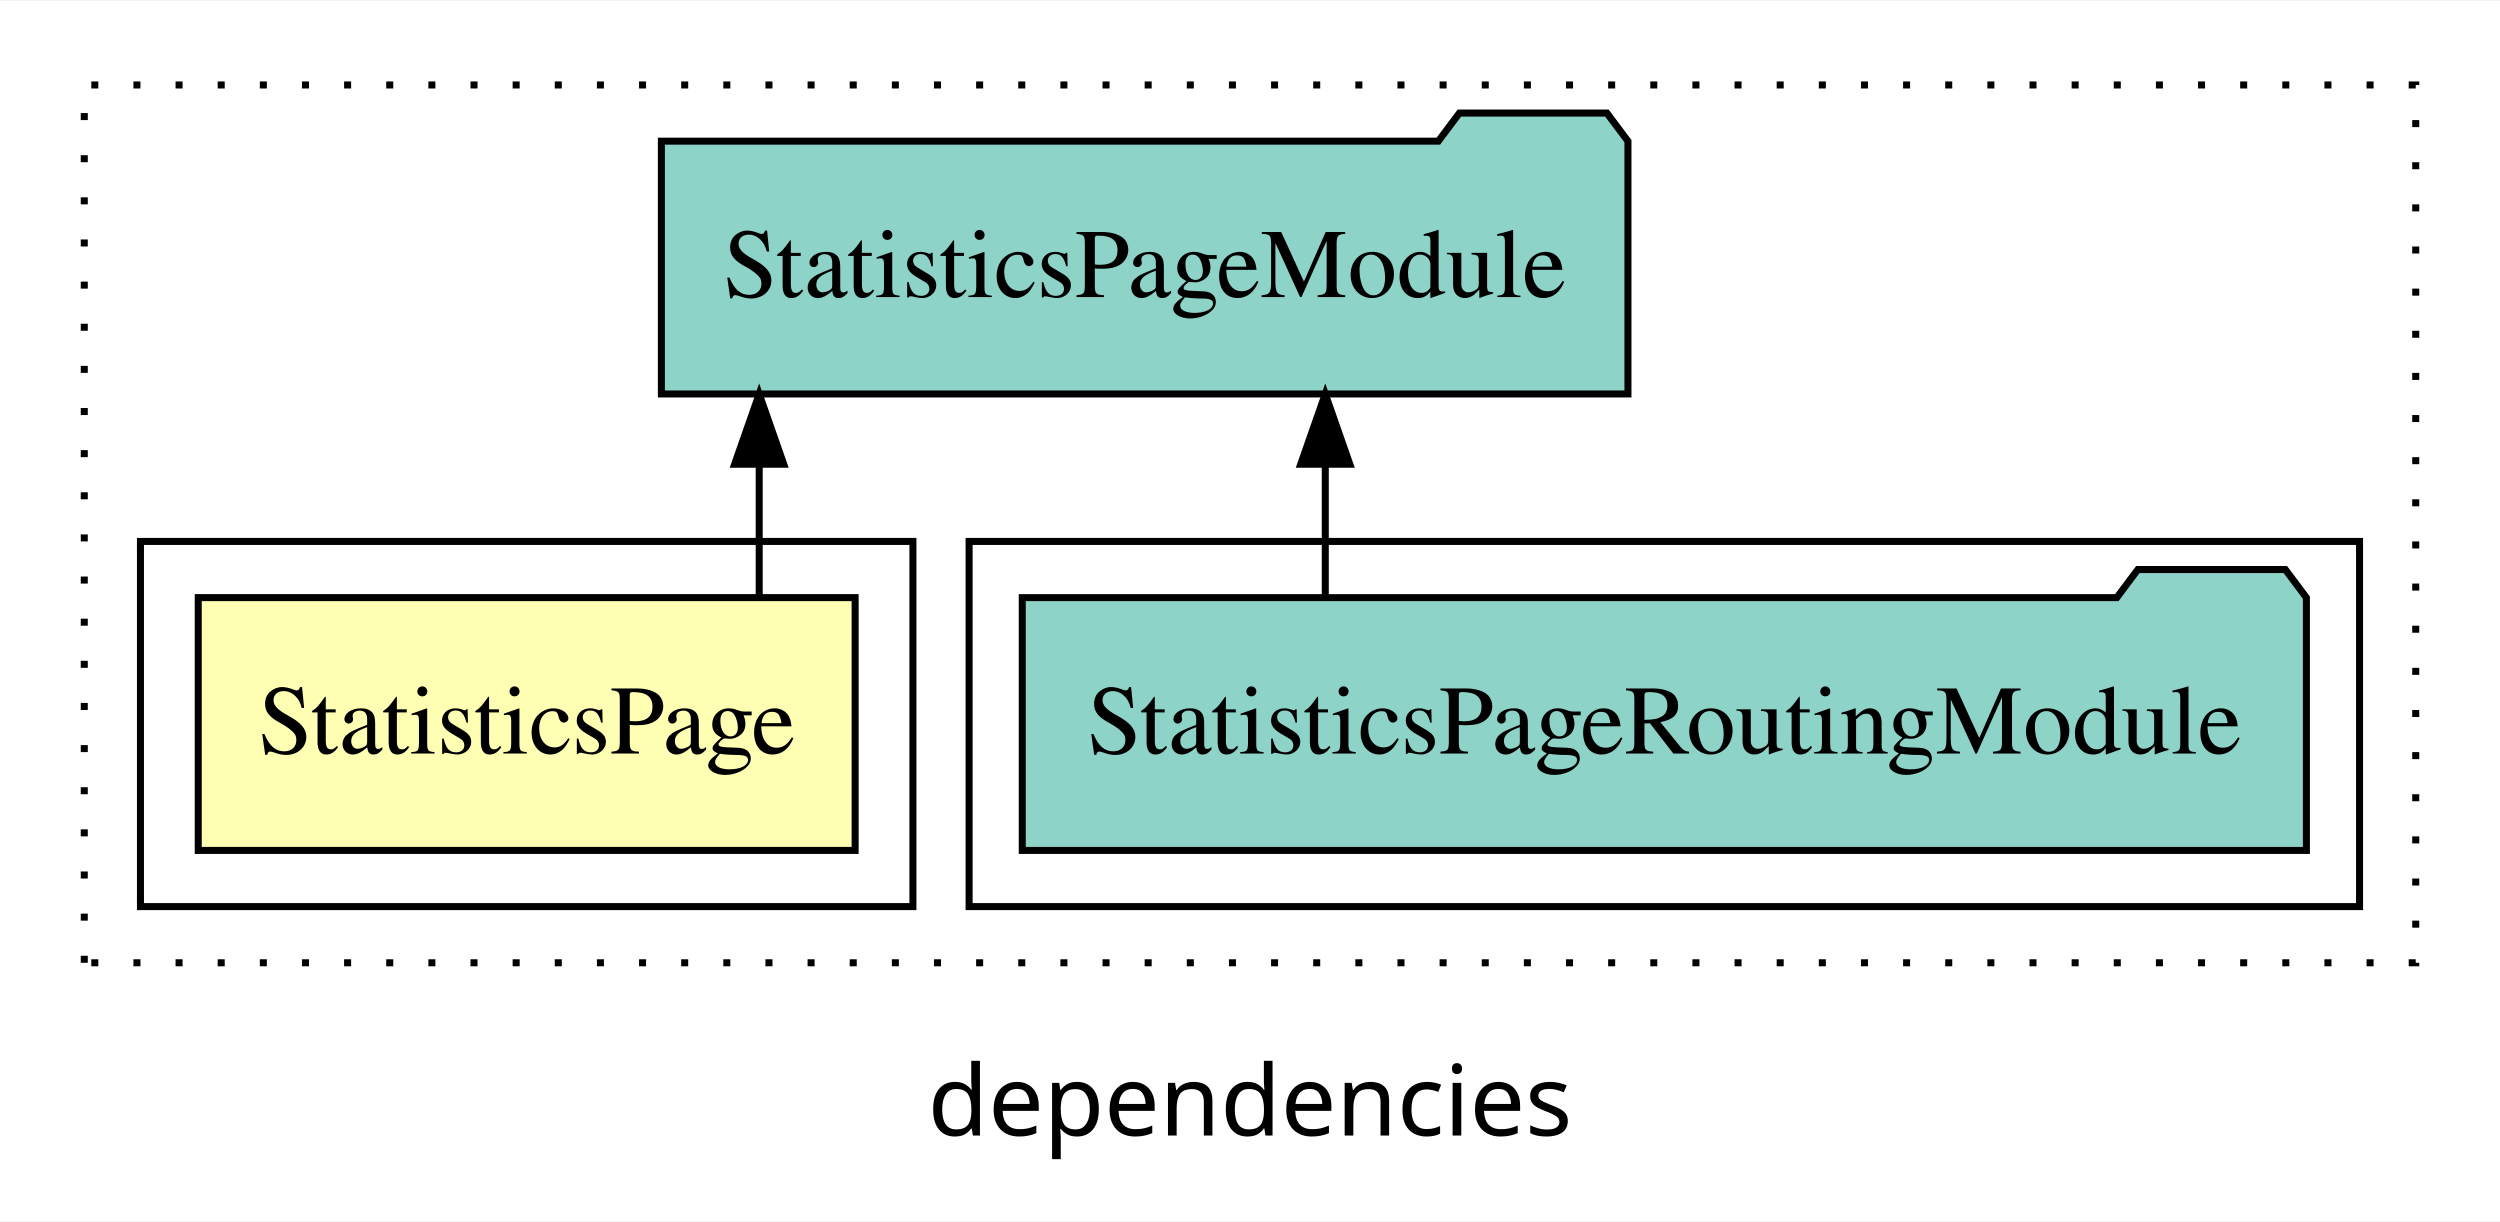
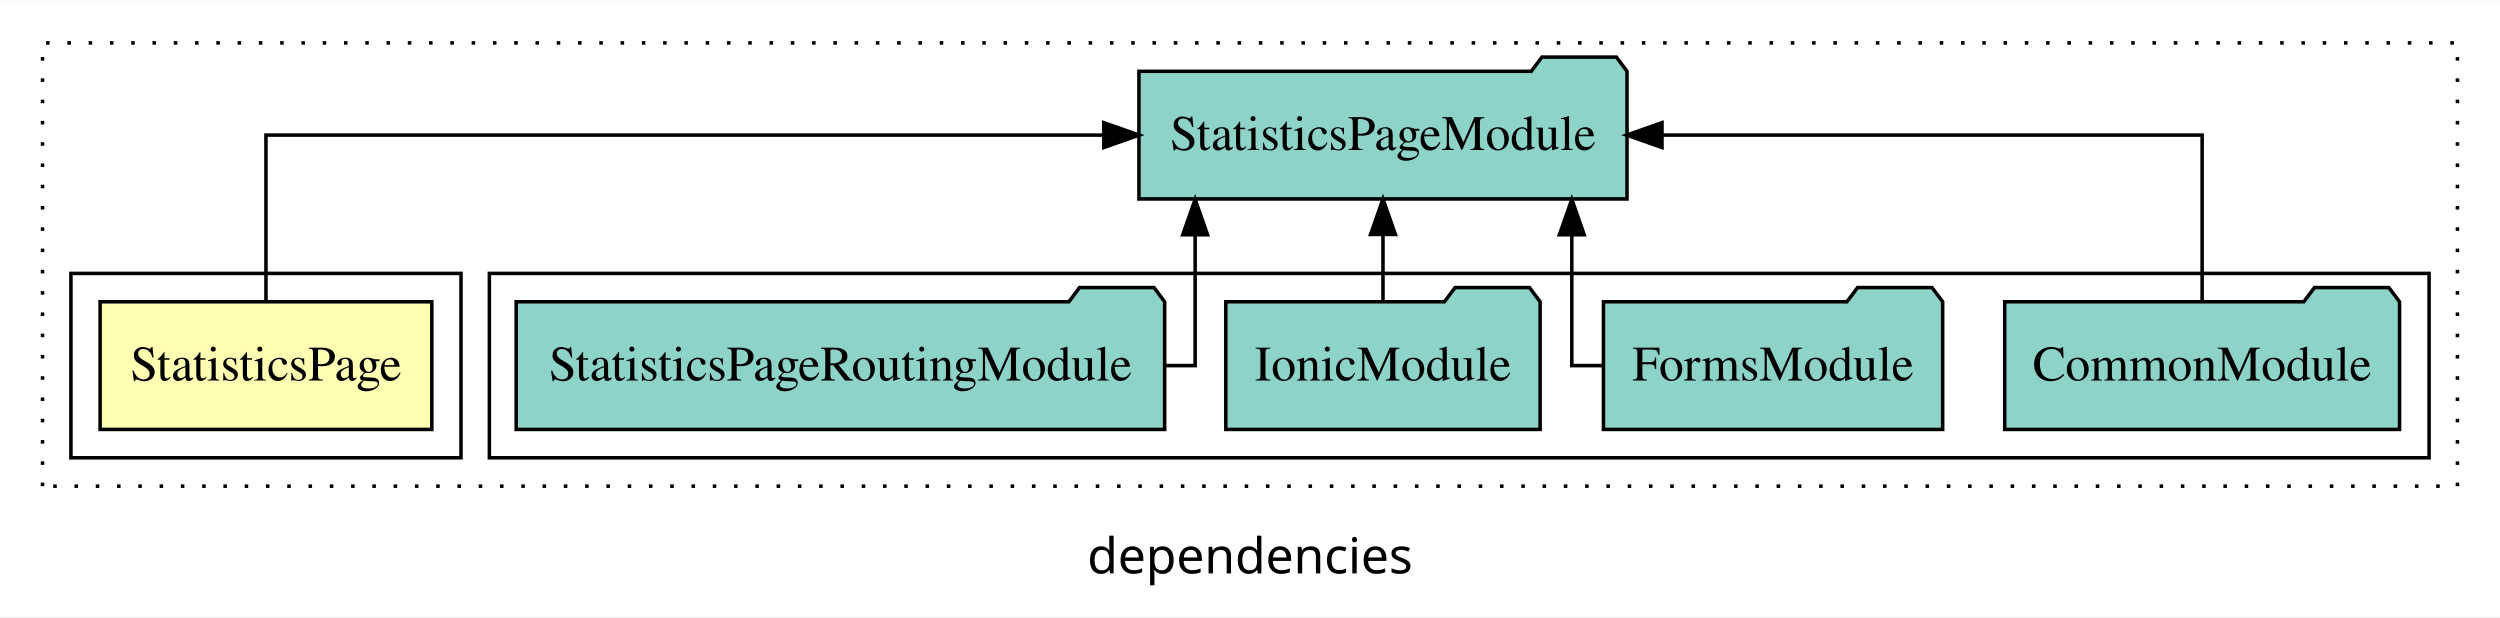
- <svg xmlns="http://www.w3.org/2000/svg" width="356pt" height="174pt" viewBox="0.00 0.00 356.00 173.80">
+ <svg xmlns="http://www.w3.org/2000/svg" width="705pt" height="174pt" viewBox="0.00 0.00 705.00 173.80">
  <g id="graph0" class="graph" transform="scale(1 1) rotate(0) translate(4 169.8)">
-     <polygon fill="white" stroke="transparent" points="-4,4 -4,-169.8 352,-169.8 352,4 -4,4" />
-     <text text-anchor="middle" x="174" y="-8.2" font-family="sans-serif" font-size="14.00">dependencies</text>
+     <polygon fill="white" stroke="transparent" points="-4,4 -4,-169.8 701,-169.8 701,4 -4,4" />
+     <text text-anchor="middle" x="348.5" y="-8.2" font-family="sans-serif" font-size="14.00">dependencies</text>
    <g id="clust1" class="cluster">
-       <polygon fill="none" stroke="black" stroke-dasharray="1,5" points="8,-32.8 8,-157.8 340,-157.8 340,-32.8 8,-32.8" />
+       <polygon fill="none" stroke="black" stroke-dasharray="1,5" points="8,-32.8 8,-157.8 689,-157.8 689,-32.8 8,-32.8" />
    </g>
    <g id="clust4" class="cluster">
-       <polygon fill="none" stroke="black" points="134,-40.8 134,-92.8 332,-92.8 332,-40.8 134,-40.8" />
+       <polygon fill="none" stroke="black" points="134,-40.8 134,-92.8 681,-92.8 681,-40.8 134,-40.8" />
    </g>
    <g id="clust2" class="cluster">
      <polygon fill="none" stroke="black" points="16,-40.8 16,-92.8 126,-92.8 126,-40.8 16,-40.8" />
    </g>
    <g id="node1" class="node">
      <polygon fill="#ffffb3" stroke="black" points="117.77,-84.8 24.23,-84.8 24.23,-48.8 117.77,-48.8 117.77,-84.8" />
      <text text-anchor="middle" x="71" y="-62.6" font-family="Times,serif" font-size="14.00">StatisticsPage</text>
    </g>
    <g id="node2" class="node">
-       <polygon fill="#8dd3c7" stroke="black" points="227.82,-149.8 224.82,-153.8 203.82,-153.8 200.82,-149.8 90.18,-149.8 90.18,-113.8 227.82,-113.8 227.82,-149.8" />
-       <text text-anchor="middle" x="159" y="-127.6" font-family="Times,serif" font-size="14.00">StatisticsPageModule</text>
+       <polygon fill="#8dd3c7" stroke="black" points="454.82,-149.8 451.82,-153.8 430.82,-153.8 427.82,-149.8 317.18,-149.8 317.18,-113.8 454.82,-113.8 454.82,-149.8" />
+       <text text-anchor="middle" x="386" y="-127.6" font-family="Times,serif" font-size="14.00">StatisticsPageModule</text>
    </g>
    <g id="edge1" class="edge">
-       <path fill="none" stroke="black" d="M104.11,-84.91C104.11,-84.91 104.11,-103.79 104.11,-103.79" />
-       <polygon fill="black" stroke="black" points="100.61,-103.79 104.11,-113.79 107.61,-103.79 100.61,-103.79" />
+       <path fill="none" stroke="black" d="M71,-84.91C71,-104.14 71,-131.8 71,-131.8 71,-131.8 307.26,-131.8 307.26,-131.8" />
+       <polygon fill="black" stroke="black" points="307.26,-135.3 317.26,-131.8 307.26,-128.3 307.26,-135.3" />
    </g>
    <g id="node3" class="node">
+       <polygon fill="#8dd3c7" stroke="black" points="672.67,-84.8 669.67,-88.8 648.67,-88.8 645.67,-84.8 561.33,-84.8 561.33,-48.8 672.67,-48.8 672.67,-84.8" />
+       <text text-anchor="middle" x="617" y="-62.6" font-family="Times,serif" font-size="14.00">CommonModule</text>
+     </g>
+     <g id="edge2" class="edge">
+       <path fill="none" stroke="black" d="M617,-84.91C617,-104.14 617,-131.8 617,-131.8 617,-131.8 464.68,-131.8 464.68,-131.8" />
+       <polygon fill="black" stroke="black" points="464.68,-128.3 454.68,-131.8 464.68,-135.3 464.68,-128.3" />
+     </g>
+     <g id="node4" class="node">
+       <polygon fill="#8dd3c7" stroke="black" points="543.83,-84.8 540.83,-88.8 519.83,-88.8 516.83,-84.8 448.17,-84.8 448.17,-48.8 543.83,-48.8 543.83,-84.8" />
+       <text text-anchor="middle" x="496" y="-62.6" font-family="Times,serif" font-size="14.00">FormsModule</text>
+     </g>
+     <g id="edge3" class="edge">
+       <path fill="none" stroke="black" d="M448.11,-66.8C442.79,-66.8 439.25,-66.8 439.25,-66.8 439.25,-66.8 439.25,-103.69 439.25,-103.69" />
+       <polygon fill="black" stroke="black" points="435.75,-103.69 439.25,-113.69 442.75,-103.69 435.75,-103.69" />
+     </g>
+     <g id="node5" class="node">
+       <polygon fill="#8dd3c7" stroke="black" points="430.32,-84.8 427.32,-88.8 406.32,-88.8 403.32,-84.8 341.68,-84.8 341.68,-48.8 430.32,-48.8 430.32,-84.8" />
+       <text text-anchor="middle" x="386" y="-62.6" font-family="Times,serif" font-size="14.00">IonicModule</text>
+     </g>
+     <g id="edge4" class="edge">
+       <path fill="none" stroke="black" d="M386,-84.91C386,-84.91 386,-103.79 386,-103.79" />
+       <polygon fill="black" stroke="black" points="382.5,-103.79 386,-113.79 389.5,-103.79 382.5,-103.79" />
+     </g>
+     <g id="node6" class="node">
      <polygon fill="#8dd3c7" stroke="black" points="324.43,-84.8 321.43,-88.8 300.43,-88.8 297.43,-84.8 141.57,-84.8 141.57,-48.8 324.43,-48.8 324.43,-84.8" />
      <text text-anchor="middle" x="233" y="-62.6" font-family="Times,serif" font-size="14.00">StatisticsPageRoutingModule</text>
    </g>
-     <g id="edge2" class="edge">
-       <path fill="none" stroke="black" d="M184.72,-84.91C184.72,-84.91 184.72,-103.79 184.72,-103.79" />
-       <polygon fill="black" stroke="black" points="181.22,-103.79 184.72,-113.79 188.22,-103.79 181.22,-103.79" />
+     <g id="edge5" class="edge">
+       <path fill="none" stroke="black" d="M324.5,-66.8C329.8,-66.8 333.03,-66.8 333.03,-66.8 333.03,-66.8 333.03,-103.69 333.03,-103.69" />
+       <polygon fill="black" stroke="black" points="329.53,-103.69 333.03,-113.69 336.53,-103.69 329.53,-103.69" />
    </g>
  </g>
</svg>
